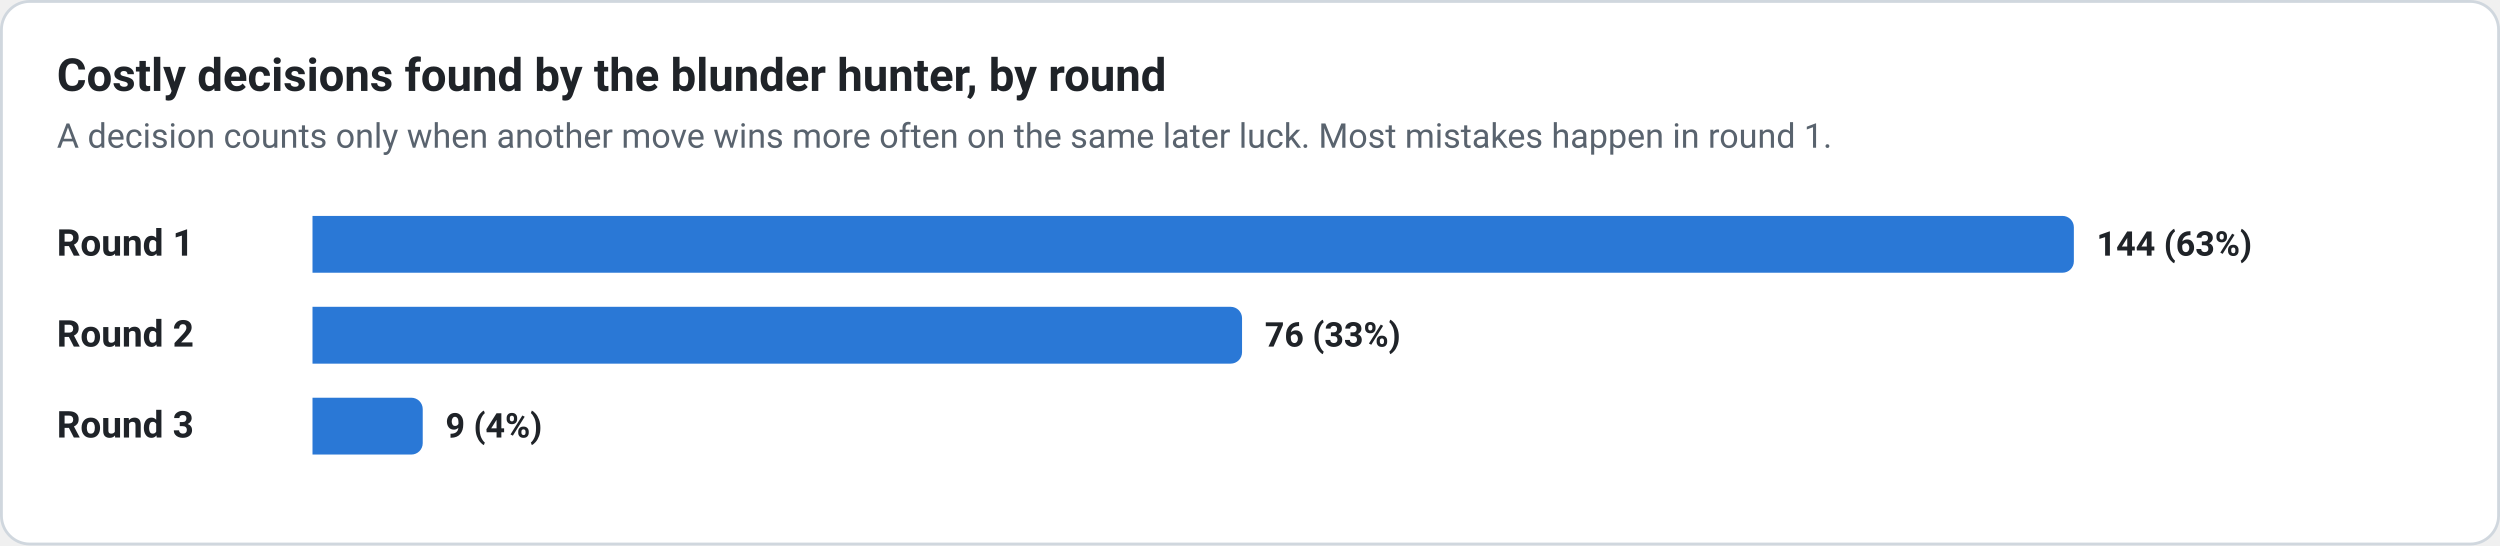
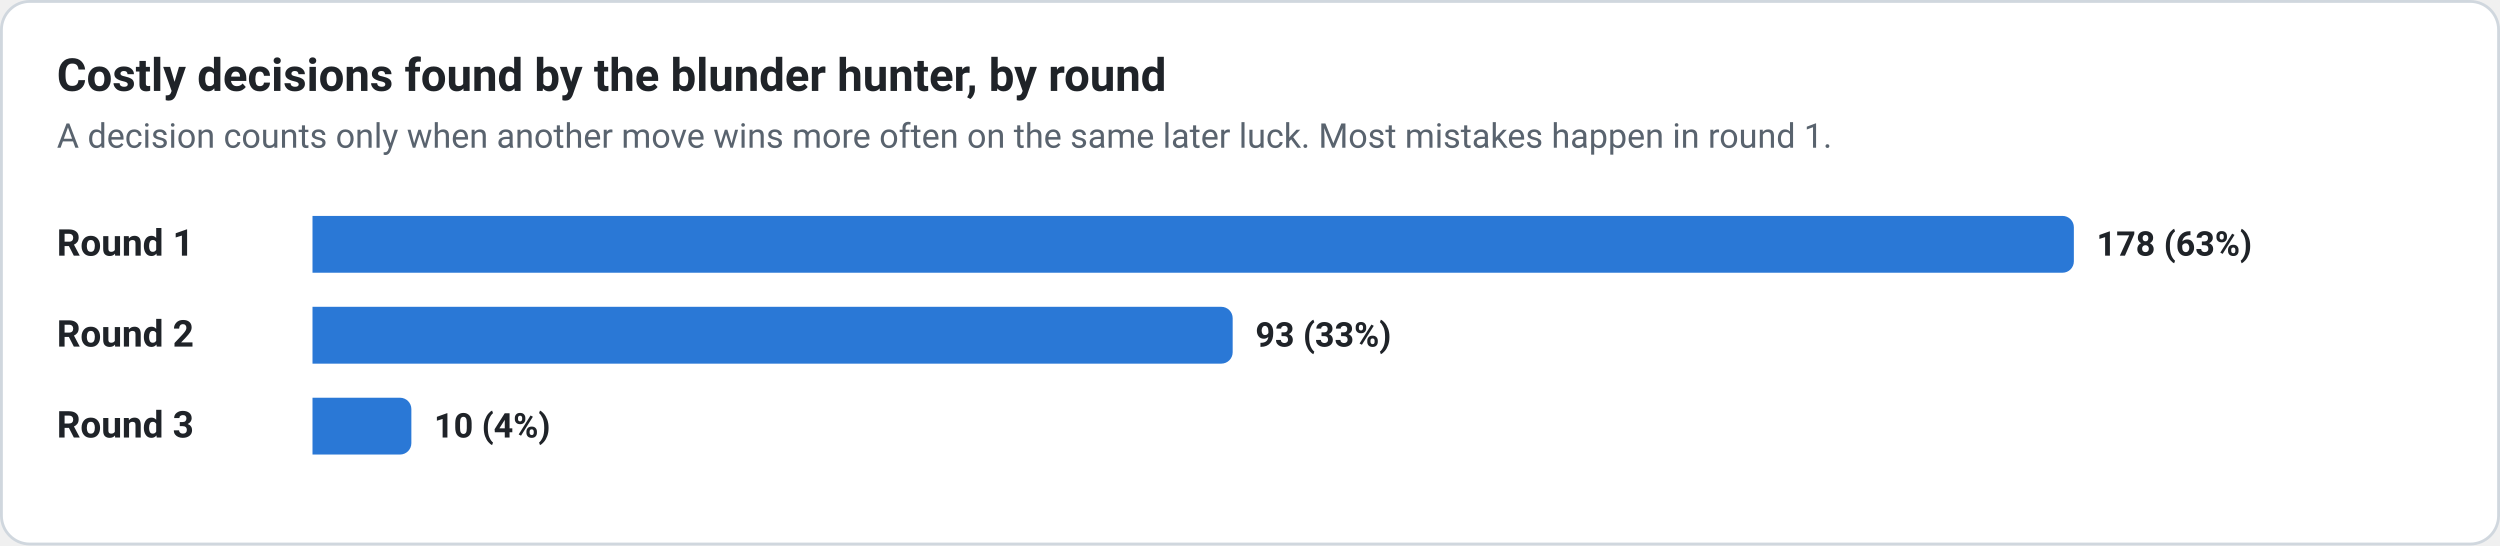
<svg xmlns="http://www.w3.org/2000/svg" width="880" height="192" viewBox="0 0 880 192" font-family="system-ui,-apple-system,'Segoe UI',Roboto,Helvetica,Arial,sans-serif" role="img" aria-label="Costly decisions found by the blunder hunter, by round">
  <rect x="0.5" y="0.5" width="879" height="191" rx="10" fill="#ffffff" stroke="#d0d7de" />
  <text x="20.0" y="32.0" fill="#1f2328" font-size="16" font-weight="600" text-anchor="start">Costly decisions found by the blunder hunter, by round</text>
  <text x="20.0" y="52.0" fill="#59636e" font-size="12" font-weight="400" text-anchor="start">A decision counts only when another move wins more often on the same later luck. Most mistakes happen in round 1.</text>
  <text x="20.0" y="90.0" fill="#1f2328" font-size="13" font-weight="600" text-anchor="start">Round 1</text>
  <path d="M110.0,76.0 H726.0 A4,4 0 0 1 730.0,80.0 V92.0 A4,4 0 0 1 726.0,96.0 H110.0 Z" fill="#2a78d6" />
-   <text x="738.0" y="90.0" fill="#1f2328" font-size="12" font-weight="600" text-anchor="start">144 (63%)</text>
+   <text x="738.0" y="90.0" fill="#1f2328" font-size="12" font-weight="600" text-anchor="start">178 (63%)</text>
  <text x="20.0" y="122.0" fill="#1f2328" font-size="13" font-weight="600" text-anchor="start">Round 2</text>
-   <path d="M110.0,108.0 H433.2 A4,4 0 0 1 437.2,112.0 V124.0 A4,4 0 0 1 433.2,128.0 H110.0 Z" fill="#2a78d6" />
-   <text x="445.2" y="122.0" fill="#1f2328" font-size="12" font-weight="600" text-anchor="start">76 (33%)</text>
+   <path d="M110.0,108.0 H429.9 A4,4 0 0 1 433.9,112.0 V124.0 A4,4 0 0 1 429.9,128.0 H110.0 Z" fill="#2a78d6" />
+   <text x="441.9" y="122.0" fill="#1f2328" font-size="12" font-weight="600" text-anchor="start">93 (33%)</text>
  <text x="20.0" y="154.0" fill="#1f2328" font-size="13" font-weight="600" text-anchor="start">Round 3</text>
-   <path d="M110.0,140.0 H144.8 A4,4 0 0 1 148.8,144.0 V156.0 A4,4 0 0 1 144.8,160.0 H110.0 Z" fill="#2a78d6" />
-   <text x="156.8" y="154.0" fill="#1f2328" font-size="12" font-weight="600" text-anchor="start">9 (4%)</text>
+   <path d="M110.0,140.0 H140.8 A4,4 0 0 1 144.8,144.0 V156.0 A4,4 0 0 1 140.8,160.0 H110.0 Z" fill="#2a78d6" />
+   <text x="152.8" y="154.0" fill="#1f2328" font-size="12" font-weight="600" text-anchor="start">10 (4%)</text>
</svg>
